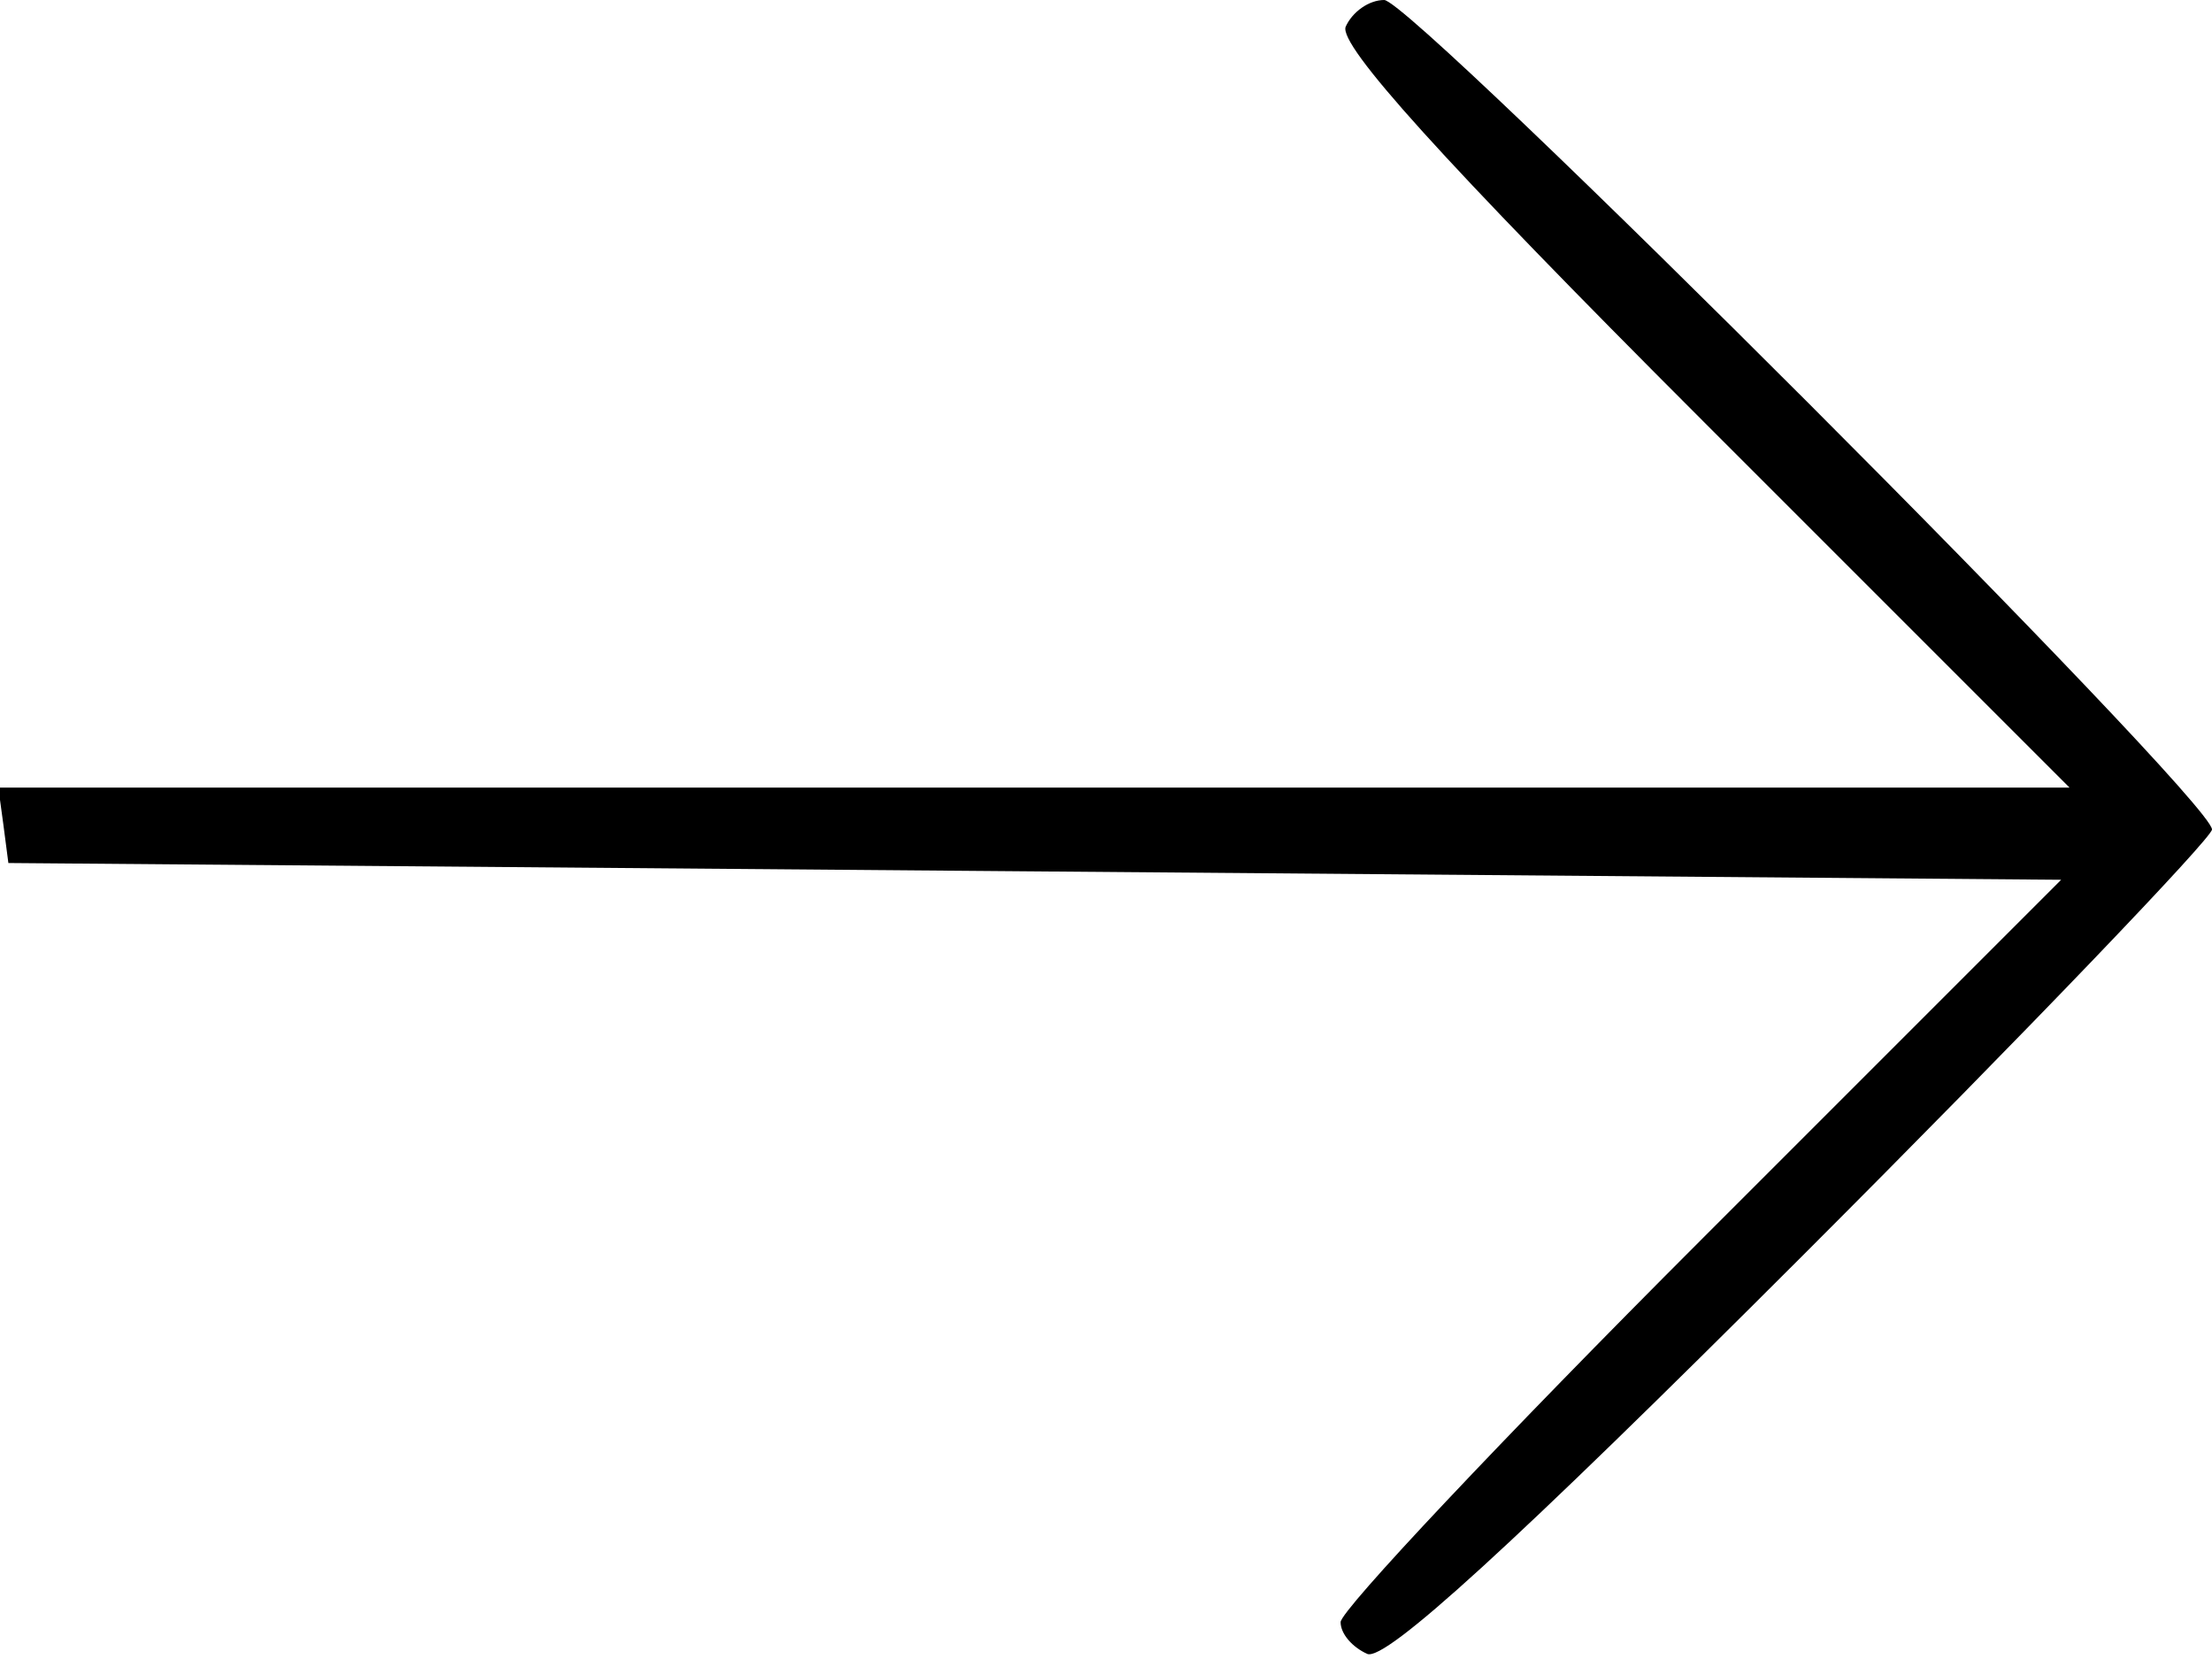
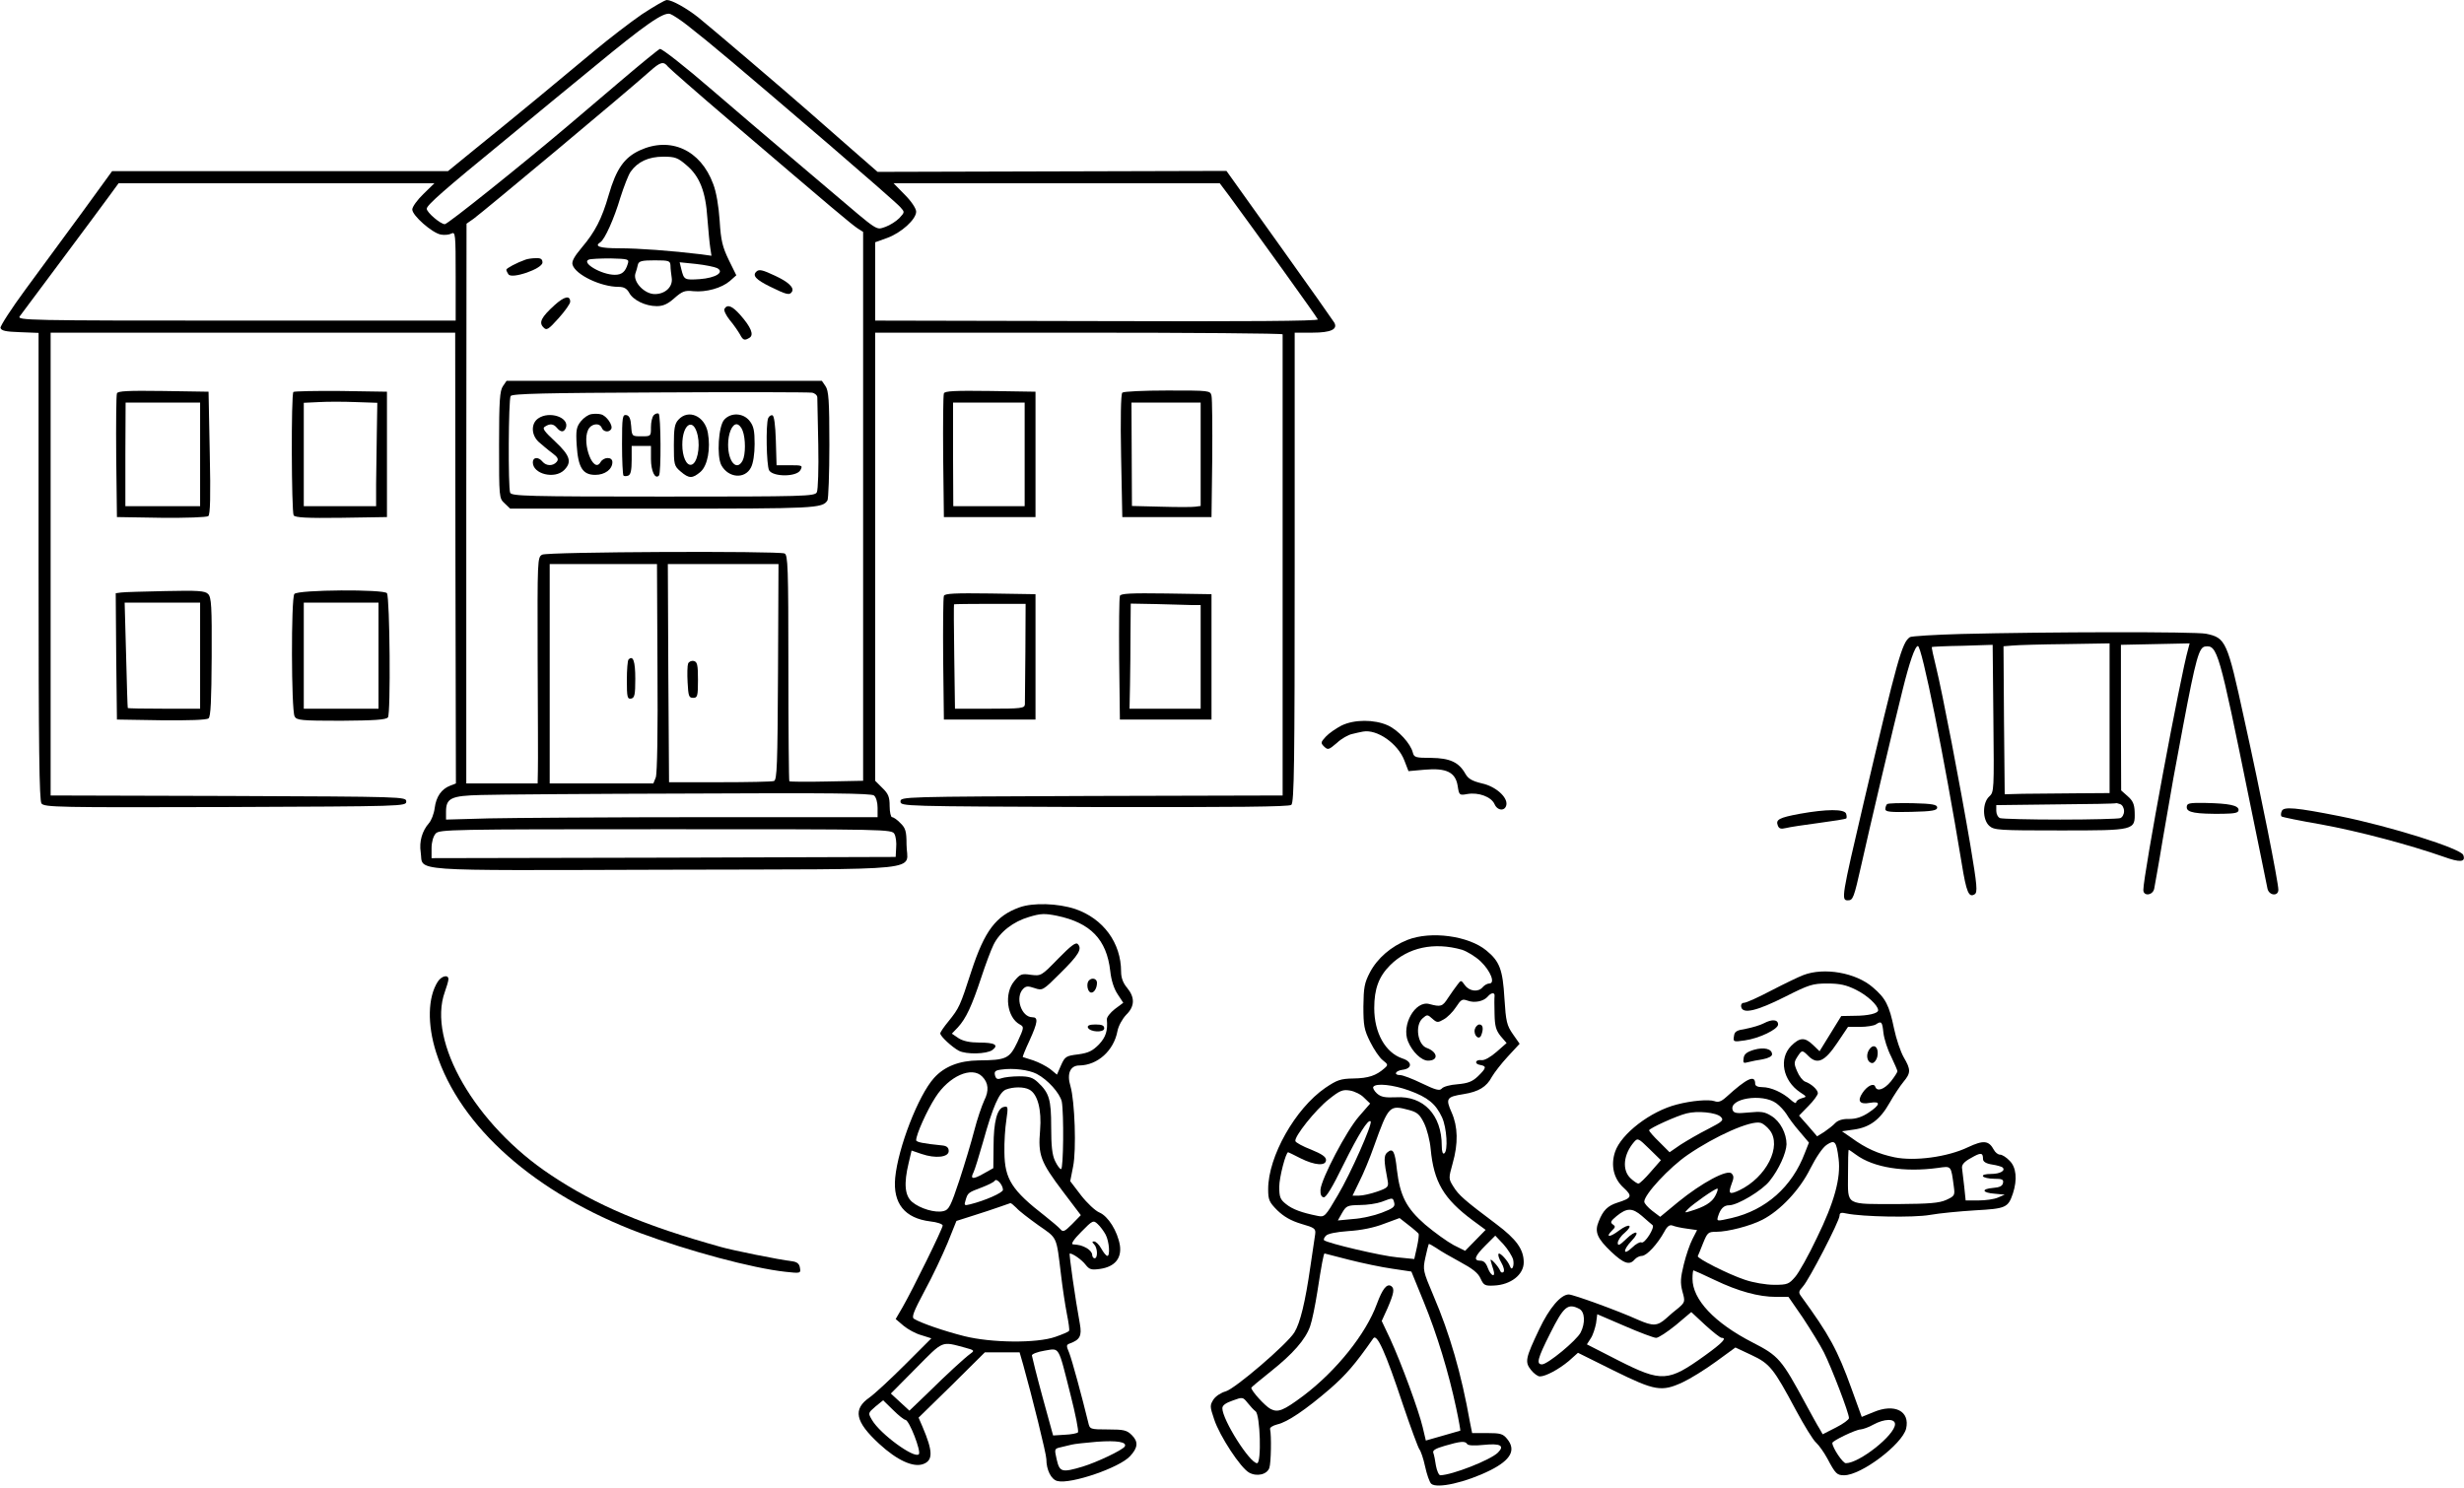
- <svg xmlns="http://www.w3.org/2000/svg" version="1.0" width="132pt" height="99pt" viewBox="0 0 132 99" preserveAspectRatio="xMidYMid meet">
-   <g transform="translate(0,99) scale(0.1,-0.1)" fill="#000000" stroke="none">
-     <path d="M803 974 c-4 -11 56 -78 213 -235 l219 -219 -618 0 -618 0 3 -22 3 -23 613 -5 612 -5 -215 -215 c-118 -118 -215 -221 -215 -228 0 -7 7 -15 16 -19 11 -4 85 63 260 238 134 134 244 249 244 254 0 18 -477 495 -494 495 -9 0 -19 -7 -23 -16z" />
+ <svg xmlns="http://www.w3.org/2000/svg" version="1.0" width="1022pt" height="617pt" viewBox="0 0 1022 617" preserveAspectRatio="xMidYMid meet">
+   <g transform="translate(0,617) scale(0.1,-0.1)" fill="#000000" stroke="none">
+     <path d="M2663 6111 c-48 -33 -138 -102 -199 -153 -128 -107 -328 -273 -492 -405 l-114 -93 -696 0 -697 0 -125 -172 c-69 -94 -174 -237 -233 -317 -59 -80 -106 -153 -105 -161 3 -12 21 -16 81 -18 l77 -3 0 -968 c0 -758 3 -971 12 -984 12 -16 67 -17 763 -15 742 3 750 3 750 23 0 20 -8 20 -737 23 l-738 2 0 960 0 960 839 0 839 0 1 -935 2 -935 -23 -9 c-37 -14 -59 -46 -65 -93 -3 -24 -14 -52 -24 -63 -28 -32 -41 -76 -34 -121 12 -81 -76 -75 1014 -72 1116 3 1001 -9 1001 105 0 54 -4 68 -25 88 -13 14 -29 25 -35 25 -5 0 -10 21 -10 46 0 37 -5 51 -30 75 l-30 30 0 902 c0 496 0 914 0 930 l0 27 845 0 c465 0 845 -3 845 -7 0 -10 0 -1223 0 -1610 l0 -303 -792 -2 c-785 -3 -793 -3 -793 -23 0 -20 8 -20 804 -23 586 -1 807 1 817 9 12 10 14 177 14 985 l0 974 74 0 c76 0 106 14 90 42 -4 7 -106 152 -227 321 l-220 308 -723 -2 -724 -2 -102 89 c-56 49 -140 123 -187 164 -114 100 -403 346 -455 388 -48 38 -109 72 -130 72 -8 0 -54 -27 -103 -59z m188 -46 c102 -80 191 -155 589 -496 151 -130 284 -246 294 -258 19 -21 19 -21 -4 -46 -13 -13 -38 -29 -57 -36 -41 -13 -23 -25 -229 150 -88 74 -188 160 -224 190 -36 30 -156 133 -268 229 -111 96 -208 172 -215 169 -7 -3 -77 -60 -157 -128 -80 -68 -179 -152 -220 -187 -196 -166 -503 -412 -515 -412 -18 0 -75 49 -75 64 0 15 73 79 326 286 110 91 275 227 367 302 212 175 290 230 317 220 11 -4 43 -25 71 -47z m-80 -172 c8 -9 124 -111 259 -226 439 -375 501 -427 528 -445 l22 -14 0 -1139 0 -1138 -151 -3 c-83 -2 -153 -1 -155 1 -2 2 -4 215 -4 472 0 416 -2 468 -16 473 -29 11 -984 7 -1005 -5 -20 -10 -20 -20 -19 -427 1 -229 2 -441 1 -469 l-1 -53 -148 0 -148 0 0 1161 1 1161 30 21 c48 36 627 519 730 611 45 40 57 43 76 19z m-1015 -528 c-25 -24 -46 -53 -46 -64 0 -25 82 -97 118 -104 15 -3 35 -1 44 4 17 9 18 -2 18 -176 l0 -185 -911 0 c-866 0 -910 1 -897 18 7 9 85 114 173 232 88 118 178 239 199 268 l38 52 655 0 655 0 -46 -45z m3342 -7 c111 -151 365 -504 368 -513 3 -7 -299 -9 -916 -7 l-920 2 0 163 0 162 50 18 c58 21 120 77 120 109 0 13 -20 43 -47 70 l-47 48 677 0 676 0 39 -52z m-2371 -1958 c2 -258 -1 -439 -7 -455 l-10 -25 -215 0 -215 0 0 455 0 455 223 0 222 0 2 -430z m500 -17 c-2 -388 -4 -449 -17 -453 -8 -3 -109 -5 -225 -5 l-210 0 -3 453 -2 452 229 0 230 0 -2 -447z m398 -513 c9 -7 15 -29 15 -51 l0 -39 -717 0 c-395 0 -798 -3 -895 -5 l-178 -5 0 33 c0 56 21 66 145 69 61 2 449 5 863 6 581 3 756 1 767 -8z m85 -160 c6 -11 9 -36 7 -57 l-2 -38 -963 -3 -962 -2 0 42 c0 24 7 49 17 60 15 17 58 18 954 18 923 0 938 0 949 -20z" />
+     <path d="M2653 5546 c-64 -30 -97 -77 -128 -184 -29 -101 -57 -154 -112 -219 -31 -37 -43 -58 -38 -72 13 -41 117 -91 191 -91 22 0 34 -7 44 -25 16 -30 67 -55 114 -55 27 0 46 9 73 33 33 29 44 33 79 29 53 -5 117 13 151 42 l27 24 -31 63 c-26 54 -33 80 -38 163 -4 60 -14 120 -27 153 -52 141 -177 198 -305 139z m194 -61 c55 -46 80 -110 87 -220 4 -49 9 -105 12 -123 l5 -33 -43 6 c-124 15 -260 25 -339 25 -81 0 -106 8 -79 25 18 11 57 97 83 185 15 47 34 96 43 108 29 41 74 62 135 62 49 0 60 -4 96 -35z m-243 -409 c-10 -34 -25 -46 -54 -46 -55 0 -140 50 -108 63 7 3 48 5 91 5 73 -2 77 -3 71 -22z m177 -8 c0 -13 3 -35 5 -50 6 -37 -26 -68 -70 -68 -43 0 -90 50 -81 84 4 11 9 29 11 39 4 14 17 17 70 17 59 0 64 -2 65 -22z m193 -10 c33 -17 -5 -41 -72 -46 -63 -4 -65 -3 -76 41 l-7 29 68 -7 c37 -4 76 -12 87 -17z" />
+     <path d="M2180 5093 c-37 -13 -80 -36 -80 -42 0 -3 4 -12 9 -19 13 -21 141 23 141 49 0 14 -7 19 -27 18 -16 0 -35 -3 -43 -6z" />
+     <path d="M3137 5043 c-17 -16 -2 -33 57 -62 69 -34 81 -37 91 -21 10 17 -16 41 -70 66 -53 25 -67 28 -78 17z" />
+     <path d="M2300 4904 c-55 -50 -66 -72 -46 -92 13 -14 20 -10 63 38 26 29 48 60 48 68 0 28 -24 23 -65 -14z" />
+     <path d="M3005 4889 c-4 -6 6 -27 22 -47 17 -20 35 -47 42 -59 13 -25 19 -27 40 -14 19 12 6 44 -39 95 -33 37 -53 45 -65 25z" />
+     <path d="M2086 4568 c-13 -19 -16 -60 -16 -243 0 -219 0 -222 23 -243 l23 -22 633 0 c633 0 662 1 683 34 4 6 8 110 8 231 0 184 -3 224 -16 243 l-15 22 -654 0 -654 0 -15 -22z m1304 -47 c0 -9 2 -97 4 -196 2 -99 -1 -188 -6 -197 -8 -17 -49 -18 -637 -18 -564 0 -629 2 -635 16 -9 23 -7 387 2 401 6 10 145 13 618 15 335 2 619 1 632 -1 12 -2 22 -11 22 -20z" />
+     <path d="M2453 4452 c-13 -2 -32 -15 -44 -30 -18 -23 -21 -37 -17 -99 6 -93 25 -123 77 -123 40 0 71 23 71 53 0 23 -36 22 -49 0 -29 -51 -78 76 -52 133 12 27 48 32 57 9 7 -17 30 -20 39 -5 9 15 -20 56 -42 61 -10 3 -28 3 -40 1z" />
+     <path d="M2712 4448 c-7 -7 -12 -29 -12 -50 0 -38 0 -38 -39 -38 -40 0 -40 0 -43 42 -2 31 -8 44 -20 46 -16 3 -18 -8 -18 -121 0 -68 3 -126 6 -130 3 -3 12 -3 20 0 10 4 14 23 14 64 l0 59 40 0 40 0 0 -54 c0 -50 17 -86 33 -69 10 9 8 251 -1 257 -5 3 -14 0 -20 -6z" />
+     <path d="M2232 4434 c-30 -21 -29 -68 2 -97 14 -12 38 -33 56 -46 24 -18 28 -26 19 -37 -15 -18 -43 -18 -59 1 -17 21 -40 19 -40 -3 0 -49 91 -71 130 -32 33 33 25 60 -37 118 -46 43 -55 55 -43 62 21 14 36 12 50 -5 16 -19 29 -19 37 0 16 43 -68 72 -115 39z" />
+     <path d="M2814 4429 c-16 -17 -19 -37 -19 -106 0 -80 1 -86 28 -109 35 -30 49 -30 83 -1 29 26 42 95 30 162 -13 70 -81 99 -122 54z m80 -66 c11 -52 -3 -117 -27 -121 -20 -4 -37 34 -37 83 0 87 47 116 64 38z" />
+     <path d="M3004 4429 c-24 -26 -32 -151 -12 -189 29 -53 98 -59 123 -9 9 17 15 56 15 97 0 55 -4 75 -21 96 -26 33 -77 36 -105 5z m76 -45 c13 -33 13 -100 0 -125 -24 -45 -60 -5 -60 66 0 46 16 85 35 85 9 0 20 -12 25 -26z" />
+     <path d="M3186 4435 c-10 -27 -7 -195 4 -216 16 -28 115 -28 130 1 10 19 8 20 -44 20 l-55 0 -3 102 c-2 64 -7 103 -14 105 -6 2 -14 -3 -18 -12z" />
+     <path d="M2607 3434 c-4 -4 -7 -43 -7 -86 0 -70 2 -79 18 -76 14 3 17 15 17 82 0 73 -9 99 -28 80z" />
+     <path d="M2854 3417 c-3 -8 -4 -43 -2 -78 3 -56 5 -64 23 -64 18 0 20 7 20 75 0 63 -3 75 -18 78 -9 2 -20 -3 -23 -11z" />
+     <path d="M485 4538 c-3 -8 -4 -126 -3 -263 l3 -250 184 -3 c104 -1 188 2 195 7 8 7 10 81 6 263 l-5 253 -188 3 c-146 2 -189 0 -192 -10z m345 -253 l0 -215 -155 0 -155 0 0 215 1 215 155 0 154 0 0 -215z" />
+     <path d="M1217 4544 c-10 -10 -8 -496 1 -512 7 -9 53 -12 198 -10 l189 3 0 260 0 260 -191 3 c-104 1 -193 -1 -197 -4z m346 -167 c-1 -67 -2 -164 -3 -214 l0 -93 -150 0 -150 0 0 215 0 214 63 3 c34 2 103 2 152 0 l90 -3 -2 -122z" />
+     <path d="M3915 4538 c-3 -8 -4 -126 -3 -263 l3 -250 190 0 190 0 0 260 0 260 -188 3 c-146 2 -189 0 -192 -10z m335 -253 l0 -215 -148 0 -148 0 -1 215 0 215 148 0 149 0 0 -215z" />
+     <path d="M4655 4541 c-6 -6 -8 -109 -5 -263 l5 -253 185 0 185 0 3 240 c1 132 0 250 -3 263 -5 22 -7 22 -183 22 -99 0 -182 -4 -187 -9z m325 -255 l0 -215 -22 -3 c-13 -2 -77 -2 -143 0 l-120 3 -1 215 -1 214 144 0 143 0 0 -214z" />
+     <path d="M502 3712 l-22 -3 2 -262 3 -262 184 -3 c114 -1 188 1 196 8 9 7 12 74 13 255 1 210 -1 247 -15 261 -13 13 -41 15 -177 12 -88 -2 -171 -4 -184 -6z m328 -262 l0 -220 -150 0 c-82 0 -150 1 -150 3 -1 1 -4 100 -7 220 l-6 217 157 0 156 0 0 -220z" />
+     <path d="M1221 3706 c-14 -16 -13 -482 1 -508 8 -16 27 -18 193 -18 138 1 186 4 194 14 12 14 8 496 -4 515 -10 17 -369 15 -384 -3z m349 -256 l0 -220 -155 0 -155 0 0 220 0 220 155 0 155 0 0 -220z" />
+     <path d="M3915 3698 c-3 -8 -4 -126 -3 -263 l3 -250 190 0 190 0 0 260 0 260 -188 3 c-146 2 -189 0 -192 -10z m338 -233 c-1 -110 -2 -208 -2 -217 -1 -16 -15 -18 -146 -18 l-144 0 -3 216 c-2 119 -2 216 -1 217 1 1 68 2 149 2 l148 0 -1 -200z" />
+     <path d="M4645 3698 c-3 -8 -4 -126 -3 -263 l3 -250 190 0 190 0 0 260 0 260 -188 3 c-146 2 -189 0 -192 -10z m298 -38 l37 0 0 -215 0 -215 -147 0 -148 0 2 97 c1 54 2 152 2 219 l1 120 108 -2 c59 -2 124 -3 145 -4z" />
+     <path d="M8135 3540 c-110 -3 -206 -9 -213 -13 -33 -22 -51 -86 -192 -687 -91 -389 -94 -405 -66 -405 22 0 25 8 57 150 30 135 132 570 171 725 28 113 51 180 63 180 16 0 108 -454 182 -904 19 -117 29 -141 53 -126 13 8 11 34 -18 207 -42 247 -116 632 -142 737 -11 44 -19 81 -17 82 1 1 58 4 127 5 l125 4 3 -305 c3 -298 3 -306 -17 -324 -29 -26 -29 -96 0 -122 20 -18 40 -19 295 -19 311 0 310 0 308 77 -1 32 -8 47 -29 65 l-27 24 -1 302 0 302 143 3 142 3 -6 -23 c-31 -106 -186 -938 -186 -1000 0 -27 39 -23 45 5 2 12 19 103 35 202 45 261 45 262 85 474 53 281 66 325 91 329 51 7 58 -18 183 -633 39 -192 74 -360 76 -372 7 -29 45 -32 45 -4 0 30 -73 399 -142 710 -70 322 -76 335 -158 352 -46 9 -656 8 -1015 -1z m615 -350 l0 -310 -142 -1 c-79 -1 -177 -2 -218 -2 l-75 -2 -3 307 -2 307 37 3 c21 2 120 5 221 6 l182 3 0 -311z m44 -356 c9 -3 16 -16 16 -29 0 -13 -7 -26 -16 -29 -9 -3 -121 -6 -249 -6 -128 0 -240 3 -249 6 -9 3 -16 17 -16 30 l0 24 248 3 c136 1 248 3 249 5 1 1 8 -1 17 -4z" />
+     <path d="M5564 3160 c-23 -12 -52 -32 -65 -46 -21 -23 -22 -26 -7 -41 16 -15 19 -14 53 15 19 18 48 34 63 37 15 4 35 8 45 10 58 11 145 -49 172 -120 l17 -44 67 6 c91 8 128 -11 137 -67 6 -39 7 -40 40 -34 46 8 99 -11 113 -42 12 -28 44 -30 49 -3 6 32 -45 77 -101 89 -41 10 -57 19 -69 40 -27 48 -64 65 -142 66 -64 0 -71 2 -76 22 -9 37 -60 93 -104 113 -56 25 -139 25 -192 -1z" />
+     <path d="M7827 2834 c-4 -4 -7 -13 -7 -21 0 -11 22 -13 108 -11 87 2 107 6 107 18 0 12 -19 16 -101 18 -55 1 -103 0 -107 -4z" />
+     <path d="M9070 2821 c0 -22 38 -28 150 -27 51 1 65 4 65 16 0 19 -40 27 -137 29 -70 1 -78 -1 -78 -18z" />
+     <path d="M9464 2805 c-4 -9 -4 -18 -1 -22 4 -3 77 -18 164 -33 154 -28 365 -84 508 -134 69 -25 93 -23 82 7 -10 27 -303 119 -512 161 -182 36 -234 41 -241 21z" />
+     <path d="M7465 2794 c-86 -16 -101 -24 -91 -49 5 -13 13 -15 34 -10 15 4 76 13 136 21 60 8 112 16 114 19 2 2 2 11 -1 20 -8 19 -80 19 -192 -1z" />
+     <path d="M4229 2406 c-98 -35 -145 -97 -200 -265 -47 -145 -50 -152 -95 -208 -19 -23 -34 -45 -34 -50 0 -12 49 -57 77 -72 31 -16 115 -14 139 3 28 21 10 31 -55 31 -38 0 -66 6 -85 18 l-28 19 25 26 c34 37 58 89 97 207 18 55 41 116 51 136 26 53 82 96 147 115 49 15 66 15 116 5 139 -29 206 -98 221 -229 4 -39 16 -75 31 -97 l23 -35 -35 -26 c-19 -15 -34 -34 -33 -43 4 -47 -4 -73 -33 -104 -27 -27 -43 -35 -86 -41 -50 -6 -55 -9 -71 -45 l-17 -39 -28 23 c-16 12 -47 28 -70 36 -22 7 -42 13 -44 14 -1 1 11 32 28 68 35 77 37 97 12 97 -46 0 -73 83 -38 118 12 12 20 12 47 3 33 -11 34 -11 106 61 77 76 93 102 73 122 -8 8 -28 -7 -81 -61 -70 -72 -71 -72 -113 -67 -39 6 -45 3 -69 -26 -43 -51 -31 -151 23 -180 18 -10 18 -12 -10 -73 -33 -69 -46 -75 -161 -76 -80 -1 -142 -25 -185 -73 -65 -72 -149 -289 -161 -414 -10 -107 40 -168 146 -181 28 -3 51 -11 51 -17 0 -13 -124 -265 -167 -340 l-28 -48 33 -28 c18 -15 51 -33 74 -39 l41 -13 -109 -109 c-60 -60 -126 -121 -147 -136 -71 -49 -60 -101 40 -193 74 -68 140 -98 181 -84 43 15 42 53 -2 156 l-16 37 138 135 137 136 72 0 72 0 15 -52 c36 -128 96 -370 96 -391 0 -45 20 -85 46 -91 55 -14 257 55 301 103 33 35 35 60 8 87 -21 21 -33 24 -99 24 -74 0 -76 1 -82 28 -27 111 -68 261 -79 289 -13 31 -13 34 3 40 41 15 50 31 41 81 -19 103 -46 292 -42 292 13 0 50 -26 66 -47 16 -20 24 -22 60 -17 61 9 90 44 82 98 -10 59 -49 121 -85 136 -17 7 -51 39 -76 71 l-45 59 12 61 c14 69 7 271 -11 333 -16 52 -1 86 37 86 76 1 143 62 158 143 4 21 20 50 36 67 36 35 37 72 4 112 -17 20 -25 42 -25 67 0 120 -74 220 -190 260 -73 24 -175 27 -231 7z m71 -691 c46 -24 96 -80 104 -115 9 -49 7 -280 -3 -280 -5 0 -16 15 -25 34 -12 25 -16 63 -16 141 0 114 -8 141 -55 185 -21 20 -37 25 -78 25 -29 0 -62 -4 -73 -8 -17 -6 -23 -3 -27 12 -4 16 1 21 27 24 48 7 113 -1 146 -18z m-226 -11 c26 -26 29 -59 8 -100 -10 -22 -29 -77 -41 -124 -12 -47 -40 -140 -62 -207 -35 -105 -43 -122 -65 -127 -34 -9 -98 10 -131 38 -30 26 -35 75 -14 162 l12 51 41 -14 c58 -20 113 -14 113 12 0 14 -8 21 -25 23 -80 8 -110 14 -110 22 0 24 45 124 80 178 56 88 151 130 194 86z m195 -54 c35 -18 52 -84 45 -169 -9 -103 2 -131 94 -253 l75 -99 -36 -37 c-32 -32 -38 -34 -49 -21 -7 8 -35 32 -63 54 -138 107 -168 153 -169 265 -1 41 3 101 8 133 8 55 7 59 -10 55 -28 -5 -43 -61 -43 -164 l-1 -90 -41 -23 c-44 -25 -56 -23 -41 6 5 10 23 68 40 128 40 144 66 203 94 215 31 12 75 12 97 0z m-109 -416 c0 -12 -75 -45 -136 -60 -24 -6 -26 -5 -19 17 9 31 11 32 67 53 26 10 51 22 54 28 8 12 34 -18 34 -38z m56 -75 c10 -12 52 -44 91 -72 80 -56 74 -42 94 -207 6 -52 17 -124 24 -160 7 -35 12 -68 9 -71 -2 -4 -28 -15 -57 -25 -77 -27 -265 -25 -377 3 -84 21 -182 55 -209 72 -11 7 -1 31 44 116 32 58 74 148 95 198 l37 92 69 22 c38 12 87 28 109 36 22 8 43 15 46 16 3 0 14 -9 25 -20z m370 -111 c15 -29 19 -88 7 -88 -5 0 -16 14 -25 30 -9 17 -23 30 -30 30 -9 0 -9 -3 0 -12 15 -15 16 -58 2 -58 -5 0 -10 7 -10 15 0 8 -10 20 -22 27 -23 12 -28 13 -58 16 -9 1 4 21 35 52 47 48 50 49 68 32 10 -9 25 -29 33 -44z m-582 -469 c37 -10 39 -12 22 -24 -26 -19 -99 -86 -182 -168 l-72 -69 -38 35 -39 36 105 106 c115 116 103 111 204 84z m436 -194 c21 -82 35 -153 31 -157 -3 -4 -28 -9 -55 -10 l-48 -3 -44 160 c-24 88 -43 165 -44 172 0 6 23 15 53 20 63 10 55 24 107 -182z m-685 -105 c16 0 67 -132 56 -143 -19 -19 -160 84 -194 142 -17 29 -17 29 14 56 l32 26 41 -40 c23 -23 46 -41 51 -41z m910 -111 c-10 -15 -115 -65 -174 -83 -87 -26 -96 -23 -108 29 -10 44 -10 45 16 51 14 3 35 8 46 11 11 3 58 8 105 12 84 6 126 -1 115 -20z" />
+     <path d="M5838 2271 c-68 -27 -125 -76 -156 -135 -23 -44 -26 -63 -27 -141 0 -79 3 -97 28 -147 16 -32 39 -66 52 -76 23 -18 23 -20 7 -34 -34 -30 -66 -41 -128 -42 -54 -1 -68 -6 -117 -39 -125 -86 -237 -285 -237 -420 0 -44 4 -54 38 -88 27 -26 56 -43 99 -56 56 -16 61 -20 58 -43 -2 -14 -11 -74 -20 -135 -21 -146 -42 -233 -66 -272 -30 -49 -246 -234 -285 -245 -19 -5 -42 -20 -51 -34 -15 -24 -15 -29 3 -82 23 -70 110 -202 145 -221 32 -18 75 -8 84 20 7 20 9 134 3 160 -2 7 11 15 30 20 41 9 117 60 219 148 66 58 103 100 179 209 15 21 50 -55 123 -275 32 -95 63 -178 68 -185 6 -7 17 -39 24 -72 7 -32 18 -64 25 -71 23 -22 144 5 246 56 85 43 107 84 69 130 -17 21 -28 24 -82 24 l-63 0 -9 45 c-36 203 -84 367 -151 524 -44 104 -45 108 -34 159 6 29 13 54 14 56 2 2 15 -6 31 -16 15 -11 60 -37 99 -58 52 -28 75 -46 85 -69 13 -28 18 -31 56 -29 69 3 123 45 123 96 0 54 -30 96 -114 159 -132 99 -156 120 -178 156 -20 32 -20 34 -3 95 24 84 22 153 -4 212 -26 58 -21 65 49 76 63 10 96 30 118 72 10 17 39 55 66 84 l49 53 -28 40 c-25 36 -29 52 -35 148 -7 120 -20 154 -75 199 -74 61 -230 82 -327 44z m226 -41 c21 -7 56 -28 77 -48 42 -40 62 -92 36 -92 -8 0 -20 -7 -27 -15 -18 -22 -55 -18 -74 8 -16 22 -16 22 -31 2 -9 -11 -26 -36 -39 -55 -23 -36 -30 -38 -78 -25 -58 15 -116 -87 -88 -155 18 -44 56 -80 83 -80 45 0 41 36 -6 53 -37 14 -49 93 -17 122 19 17 21 17 41 -1 19 -17 23 -17 47 -3 15 8 38 31 51 51 21 32 26 35 48 27 29 -11 67 -3 84 17 14 17 30 18 28 2 -1 -7 -1 -41 0 -75 1 -50 6 -67 25 -91 l25 -29 -41 -36 c-25 -22 -50 -36 -62 -35 -27 4 -33 -16 -6 -20 27 -5 25 -13 -10 -47 -23 -22 -41 -29 -85 -33 -30 -2 -59 -10 -65 -18 -9 -10 -25 -6 -83 22 -39 19 -79 34 -89 34 -29 0 -21 18 9 22 42 5 41 34 0 47 -71 24 -117 106 -117 209 0 80 19 131 66 178 74 74 182 97 298 64z m-219 -584 c77 -28 110 -55 136 -111 20 -43 26 -140 9 -150 -6 -4 -10 9 -10 32 0 128 -76 208 -190 201 -46 -2 -62 1 -79 16 -11 10 -18 23 -15 27 10 17 83 9 149 -15z m-187 -30 l25 -24 -46 -53 c-52 -59 -156 -258 -160 -304 -1 -20 3 -30 13 -32 10 -2 36 41 82 135 64 129 103 191 113 180 9 -9 -83 -217 -136 -306 -52 -89 -55 -92 -84 -86 -65 13 -104 27 -131 49 -24 19 -28 29 -28 72 0 38 27 143 37 143 1 0 24 -11 51 -25 60 -30 106 -33 106 -7 0 13 -18 25 -62 43 -34 13 -63 29 -65 35 -6 18 83 130 139 174 45 36 57 41 87 36 19 -3 46 -16 59 -30z m249 -106 c12 -25 24 -72 27 -106 13 -138 54 -207 175 -297 l53 -39 -42 -43 -43 -44 -48 24 c-26 14 -79 52 -118 85 -78 68 -104 119 -117 227 -8 76 -16 92 -39 73 -16 -13 -16 -32 1 -120 4 -23 0 -28 -43 -43 -26 -9 -60 -17 -76 -17 l-27 0 28 58 c16 31 44 98 61 147 61 170 64 172 146 150 33 -9 44 -18 62 -55z m-124 -330 c4 -16 -5 -23 -52 -41 -31 -12 -84 -24 -119 -26 l-63 -6 18 32 c17 29 22 31 73 32 30 0 71 6 90 13 48 18 47 19 53 -4z m101 -128 c2 -4 -1 -29 -7 -56 l-11 -49 -70 7 c-63 5 -292 59 -304 71 -3 2 0 11 7 18 7 9 41 16 94 20 52 3 106 14 147 30 l65 24 37 -29 c21 -16 40 -33 42 -36z m392 -107 c6 -26 -5 -51 -13 -28 -8 22 -41 58 -47 52 -4 -4 1 -20 11 -37 10 -17 14 -34 9 -39 -5 -4 -11 -2 -13 4 -7 19 -45 60 -40 43 2 -8 7 -25 11 -37 11 -35 -10 -28 -23 7 -7 20 -17 30 -30 30 -31 0 -25 18 20 63 l41 41 34 -36 c18 -20 36 -49 40 -63z m-681 -1 c55 -14 136 -31 179 -37 l80 -12 51 -125 c55 -134 104 -295 135 -442 11 -51 18 -93 17 -93 -1 0 -34 -10 -73 -21 l-70 -20 -13 55 c-16 68 -88 265 -135 367 l-35 74 25 55 c26 61 29 80 14 90 -18 11 -36 -12 -59 -74 -45 -124 -168 -278 -306 -382 -82 -61 -104 -70 -135 -54 -23 12 -80 75 -80 88 0 2 36 32 80 67 92 73 145 133 164 188 8 22 21 86 30 143 17 110 26 159 30 159 1 0 46 -12 101 -26z m-387 -629 c19 -15 25 -215 6 -215 -30 0 -144 180 -144 228 0 12 14 22 43 32 41 15 42 15 62 -10 11 -14 26 -30 33 -35z m877 -135 c4 -7 30 -8 69 -4 69 7 88 -3 59 -32 -31 -31 -190 -93 -239 -94 -6 0 -14 18 -18 39 -3 22 -8 46 -11 54 -4 10 9 18 47 29 65 19 85 21 93 8z" />
+     <path d="M6117 1900 c-6 -25 18 -48 27 -24 10 26 7 44 -8 44 -7 0 -16 -9 -19 -20z" />
+     <path d="M7480 2125 c-19 -7 -79 -36 -133 -64 -53 -28 -104 -51 -113 -51 -9 0 -14 -7 -12 -17 6 -31 65 -17 182 42 99 50 114 55 175 55 52 0 79 -6 119 -26 47 -23 92 -65 92 -85 0 -13 -41 -23 -99 -23 l-54 -1 -45 -73 -45 -73 -27 26 c-34 33 -55 32 -91 -4 -52 -53 -34 -144 37 -192 29 -19 29 -19 7 -25 -13 -4 -23 -11 -23 -17 0 -6 -10 -1 -22 10 -34 31 -83 53 -118 53 -19 0 -30 5 -30 14 0 39 -33 24 -120 -55 -21 -19 -33 -23 -49 -17 -24 8 -95 2 -156 -14 -110 -28 -231 -122 -256 -196 -19 -56 -6 -112 35 -149 38 -35 35 -43 -25 -62 -41 -13 -60 -32 -78 -78 -18 -43 -7 -70 52 -126 52 -49 76 -57 97 -32 7 8 20 15 30 15 20 0 65 49 93 100 12 23 22 30 34 26 9 -4 36 -10 60 -13 l42 -6 -19 -37 c-11 -21 -27 -68 -36 -105 -14 -57 -15 -76 -6 -112 12 -42 11 -45 -15 -68 -16 -12 -39 -32 -52 -44 -37 -33 -55 -33 -117 -6 -84 38 -269 105 -287 105 -33 0 -81 -56 -123 -145 -57 -120 -60 -135 -34 -168 12 -15 28 -27 37 -27 24 0 78 29 120 64 l38 34 149 -74 c170 -84 198 -89 286 -48 30 14 92 52 137 85 l81 59 66 -31 c77 -36 92 -55 185 -229 34 -63 71 -124 84 -135 12 -11 33 -41 46 -65 34 -64 40 -70 70 -70 71 0 240 128 257 193 17 73 -47 106 -135 69 l-49 -20 -42 116 c-59 164 -94 226 -209 384 -12 16 -11 21 7 41 25 27 152 272 152 294 0 12 7 14 28 9 67 -14 279 -18 347 -6 39 7 123 15 187 19 128 7 137 11 157 70 19 58 14 109 -14 136 -13 14 -31 25 -39 25 -9 0 -20 9 -26 20 -21 39 -43 41 -107 11 -85 -41 -222 -59 -305 -42 -67 14 -119 37 -179 81 l-39 27 49 7 c66 9 109 41 148 110 18 32 44 71 58 88 31 37 31 51 1 102 -13 23 -31 76 -40 119 -20 97 -35 126 -88 171 -70 61 -202 84 -288 51z m332 -240 c3 -25 17 -69 32 -98 14 -30 26 -57 26 -61 0 -4 -12 -23 -27 -42 -28 -34 -58 -44 -65 -22 -6 17 -34 3 -53 -26 -23 -34 -11 -49 31 -41 46 8 44 -8 -6 -41 -27 -18 -52 -26 -80 -26 -26 1 -46 -5 -58 -17 -9 -10 -30 -26 -46 -37 l-29 -18 -37 43 -38 43 39 40 c22 22 39 46 39 53 0 14 -27 39 -53 48 -10 4 -25 23 -33 43 -14 32 -13 38 1 60 19 29 20 29 46 3 37 -37 68 -22 119 54 l45 67 50 0 c27 0 57 5 65 10 24 16 27 12 32 -35z m-444 -292 c15 -11 33 -31 42 -45 8 -14 32 -47 54 -72 l39 -46 -17 -43 c-53 -141 -162 -237 -304 -270 -62 -14 -62 -14 -56 7 10 32 24 46 46 46 35 0 138 62 168 101 38 47 69 116 70 152 0 45 -26 95 -62 117 -28 18 -43 20 -94 15 -49 -5 -62 -3 -67 9 -19 49 123 72 181 29z m-231 -56 c14 -14 9 -19 -53 -51 -38 -19 -89 -49 -114 -65 l-45 -31 -42 42 c-24 23 -43 45 -43 49 0 8 114 60 155 70 45 12 124 4 142 -14z m203 -55 c52 -66 -13 -196 -126 -250 -41 -19 -47 -15 -32 26 10 25 10 34 0 44 -18 18 -124 -39 -221 -118 l-75 -62 -33 25 c-18 14 -33 31 -33 38 0 30 104 142 180 194 115 79 262 144 302 133 10 -2 27 -16 38 -30z m-493 -173 c-23 -27 -46 -49 -51 -49 -6 0 -20 10 -33 22 -36 34 -30 99 15 151 15 17 18 15 63 -29 l48 -47 -42 -48z m779 54 c10 -80 -18 -181 -90 -328 -34 -72 -75 -145 -90 -162 -26 -30 -32 -33 -87 -33 -34 0 -87 9 -122 21 -69 23 -199 89 -195 98 2 3 11 27 22 54 18 44 21 47 55 47 47 0 141 24 191 50 74 38 155 124 198 211 25 49 52 89 69 100 33 22 40 15 49 -58z m72 17 c73 -54 201 -74 340 -55 57 8 54 11 66 -78 5 -36 3 -39 -32 -55 -29 -13 -71 -16 -197 -17 -225 0 -210 -8 -210 120 0 57 1 105 3 105 2 0 15 -9 30 -20z m527 -18 c0 -11 12 -19 38 -23 20 -3 40 -9 43 -12 14 -13 -10 -27 -47 -27 -24 0 -38 -4 -34 -10 3 -5 24 -10 46 -10 33 0 40 -3 37 -17 -2 -13 -14 -19 -41 -21 -50 -4 -47 -20 6 -24 l42 -4 -28 -12 c-16 -7 -52 -12 -81 -12 l-53 0 -6 58 c-4 31 -8 66 -9 76 -2 14 9 27 37 42 41 24 50 23 50 -4z m-1110 -152 c-14 -28 -45 -47 -106 -65 -22 -7 -23 -6 -8 9 19 20 111 85 122 85 4 1 1 -12 -8 -29z m-261 -122 c12 -9 -33 -80 -46 -72 -5 3 -23 -6 -39 -22 -37 -35 -39 -11 -2 28 39 41 19 48 -22 8 -27 -26 -35 -30 -35 -16 0 9 12 28 28 41 39 34 20 42 -23 10 -38 -29 -58 -29 -29 0 15 14 15 18 3 26 -11 8 -8 14 16 34 43 35 65 35 105 1 19 -17 39 -34 44 -38z m258 -228 c98 -47 183 -70 254 -70 l52 0 60 -87 c32 -49 72 -113 87 -143 32 -64 105 -254 104 -273 0 -6 -24 -24 -54 -39 l-55 -28 -13 23 c-8 12 -33 58 -57 102 -101 187 -112 200 -221 256 -158 81 -249 178 -249 264 0 19 2 35 4 35 2 0 42 -18 88 -40z m-561 -120 c23 -13 25 -59 5 -98 -17 -33 -137 -132 -160 -132 -25 0 -19 24 34 129 56 112 73 126 121 101z m590 -120 c23 0 3 -21 -69 -73 -153 -110 -179 -112 -359 -21 l-131 67 16 25 c9 13 18 42 22 62 l5 38 114 -49 c62 -27 121 -49 130 -49 10 0 46 24 82 53 l64 54 58 -54 c32 -29 62 -53 68 -53z m719 -358 c0 -45 -148 -162 -204 -162 -13 0 -56 65 -56 84 0 9 98 56 117 56 10 1 34 9 53 20 46 25 90 26 90 2z" />
+     <path d="M7750 1811 c-12 -23 -3 -51 16 -51 7 0 16 11 20 24 10 43 -16 63 -36 27z" />
+     <path d="M1816 2098 c-42 -65 -44 -178 -7 -294 99 -310 412 -586 846 -749 202 -75 465 -146 603 -161 62 -7 64 -6 60 16 -2 16 -11 24 -28 27 -64 8 -251 46 -300 60 -315 88 -516 172 -706 299 -312 207 -513 554 -439 759 8 22 15 46 15 53 0 20 -28 14 -44 -10z" />
+     <path d="M4517 2103 c-11 -10 -8 -41 4 -49 13 -8 29 13 29 39 0 17 -20 23 -33 10z" />
+     <path d="M7316 1925 c-15 -8 -49 -18 -75 -23 -38 -6 -47 -11 -49 -31 -4 -23 -2 -24 45 -17 59 8 138 46 138 66 0 21 -25 23 -59 5z" />
+     <path d="M4512 1908 c7 -20 68 -23 68 -4 0 12 -10 16 -36 16 -24 0 -34 -4 -32 -12z" />
+     <path d="M7275 1815 c-30 -9 -41 -18 -43 -35 -3 -20 -1 -22 20 -16 12 3 40 9 61 12 21 4 37 12 37 20 0 23 -33 31 -75 19z" />
  </g>
</svg>
